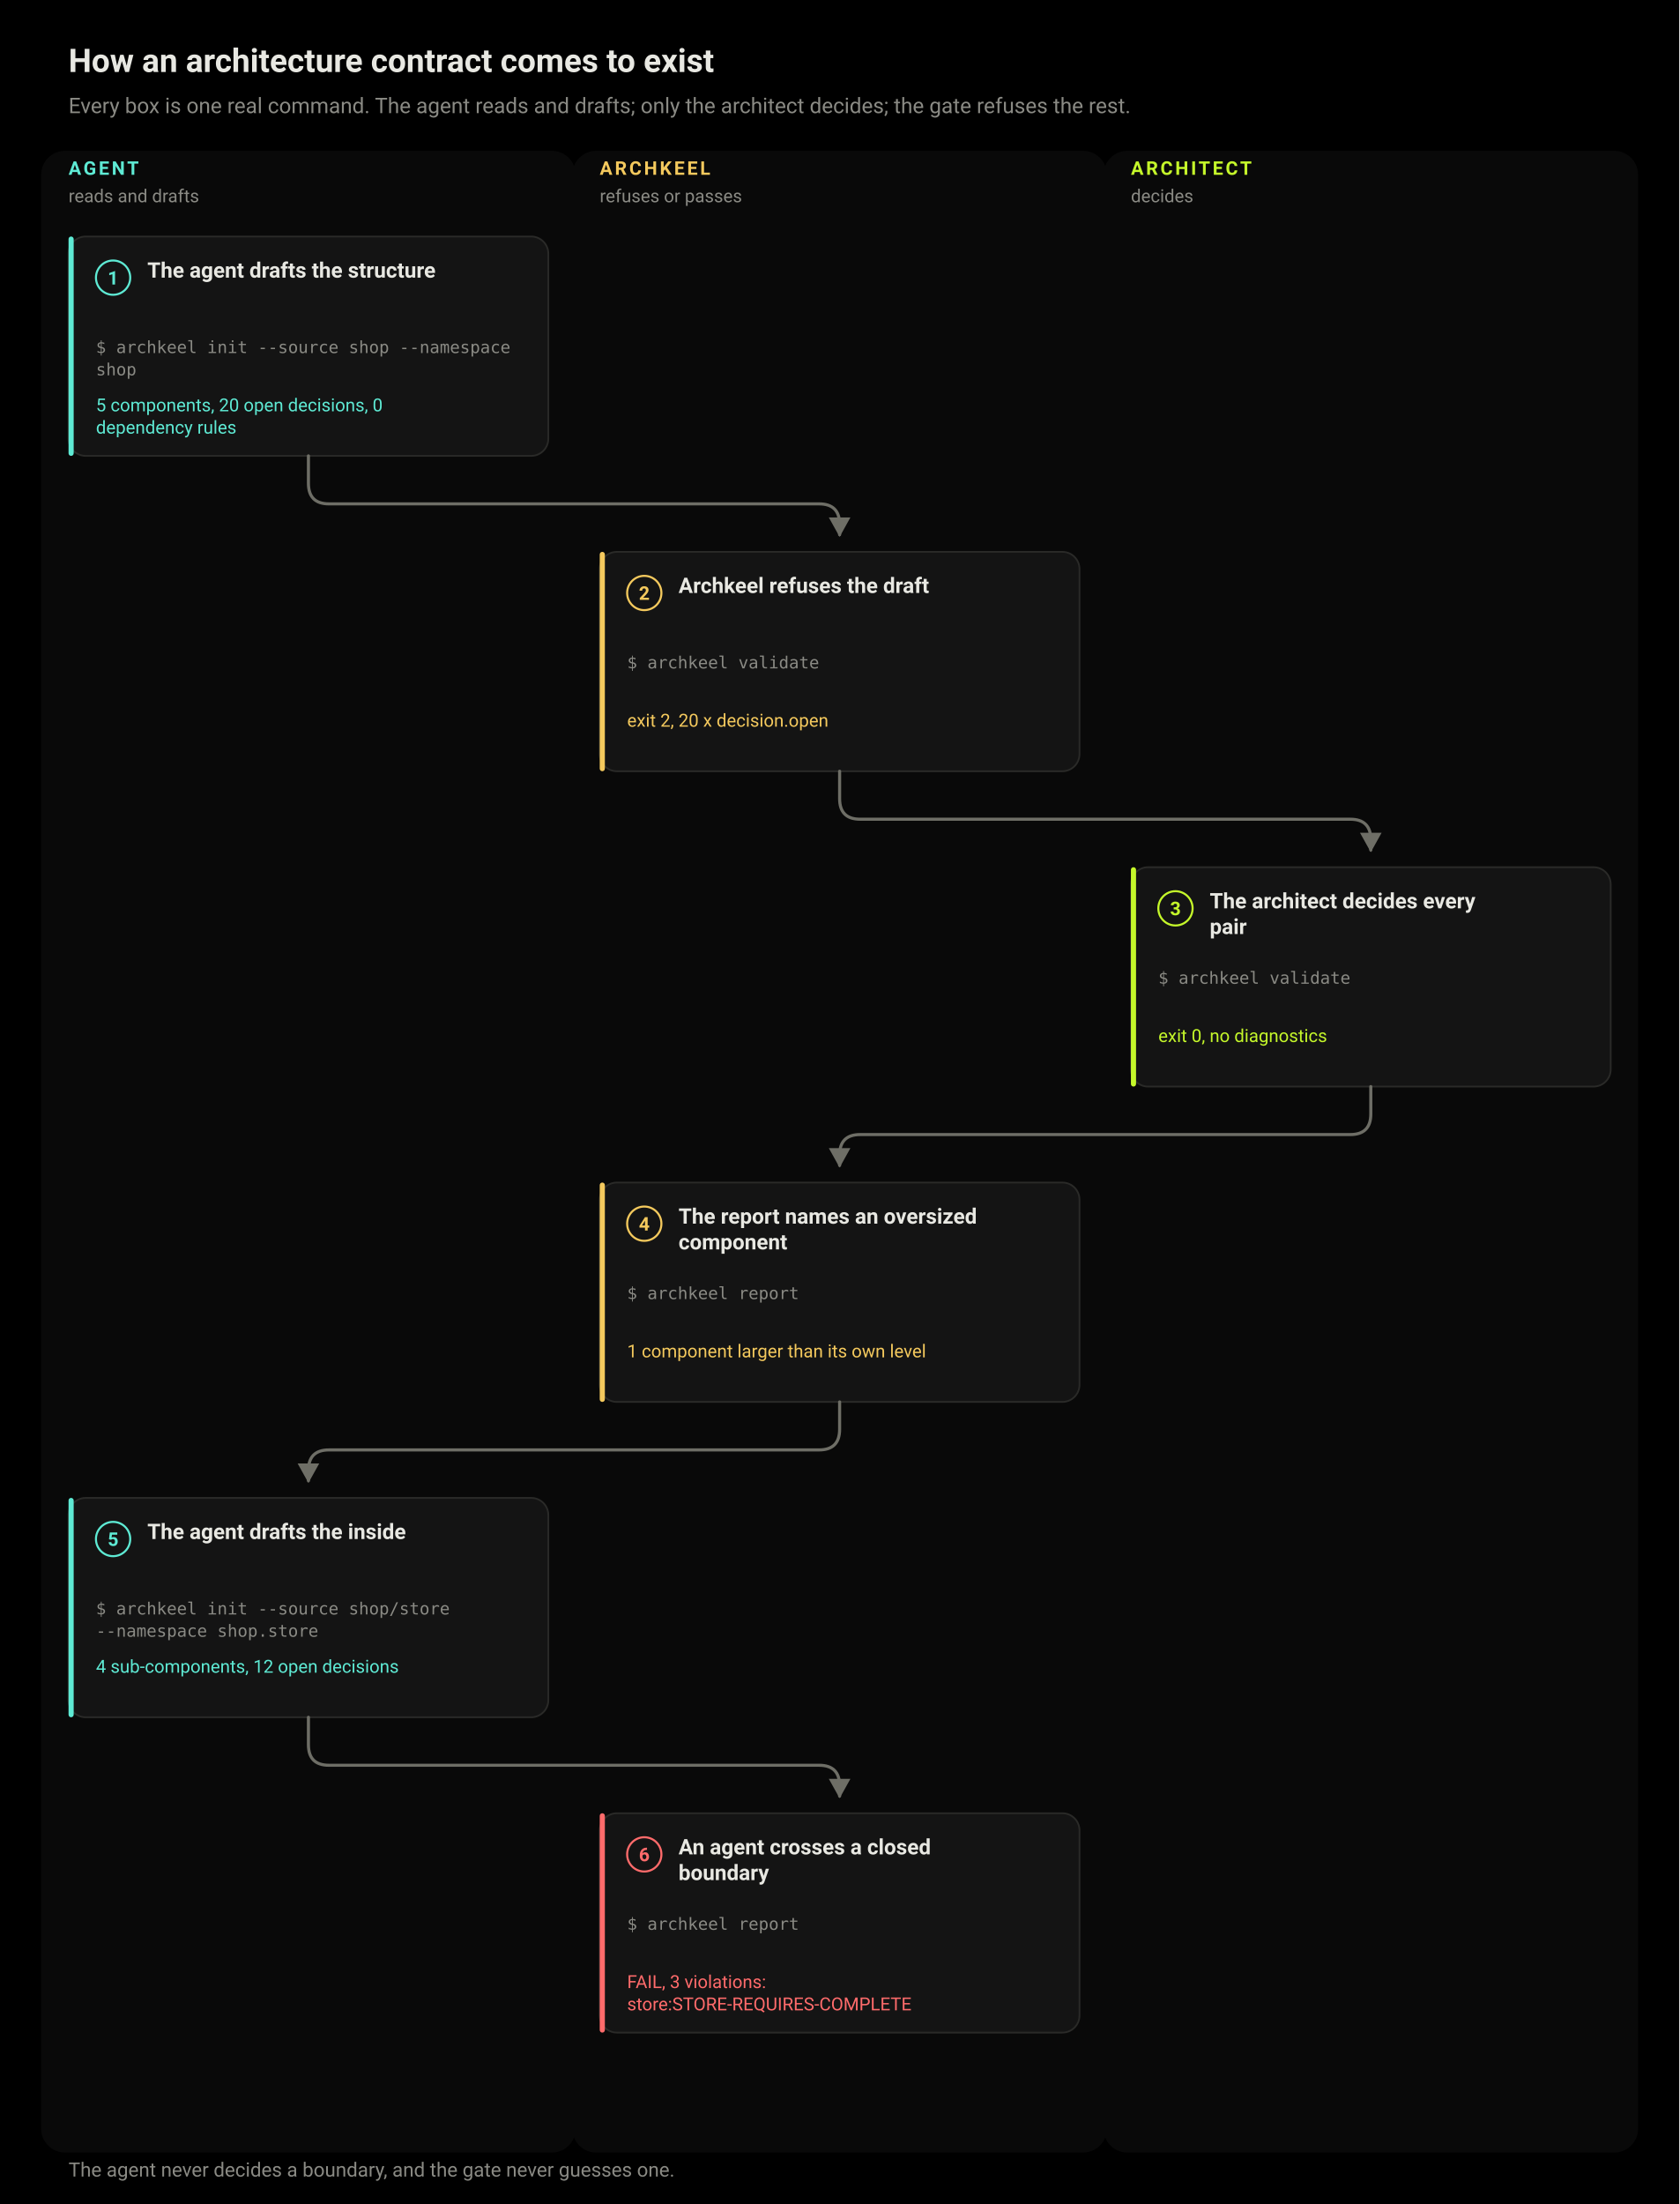
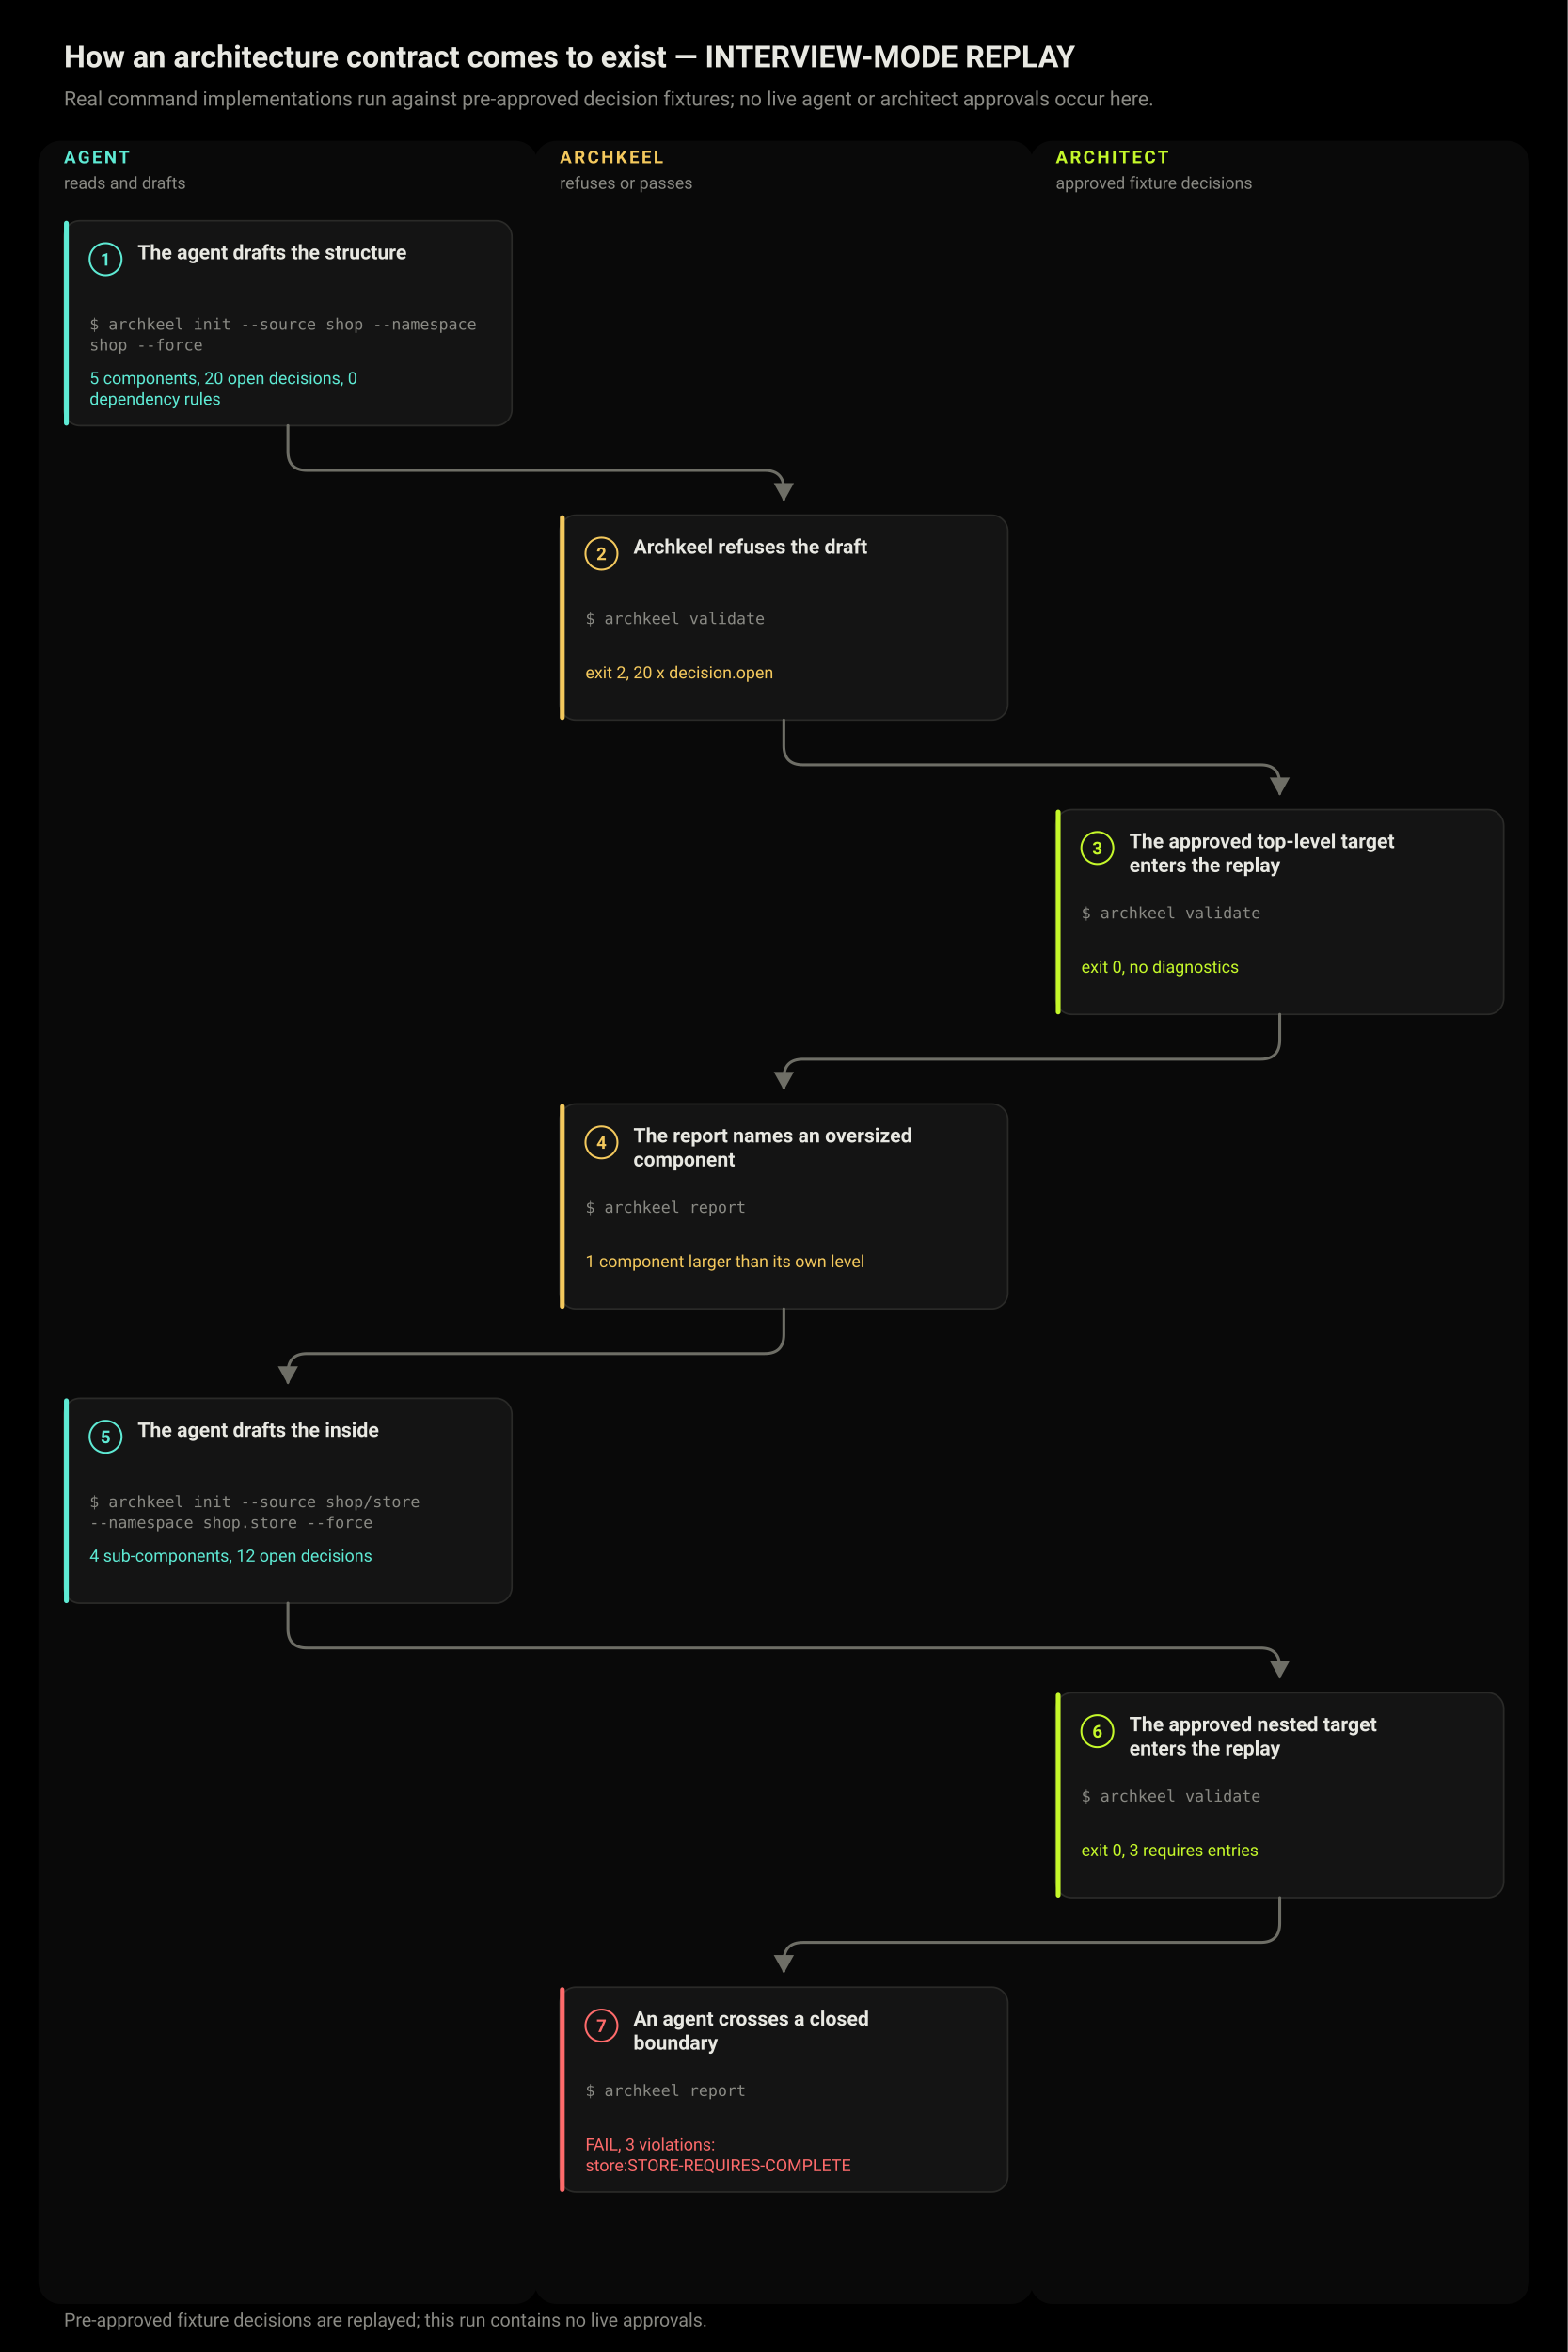
- <svg xmlns="http://www.w3.org/2000/svg" width="980" height="1286" viewBox="0 0 980 1286" font-family="ui-sans-serif, system-ui, Segoe UI, Roboto, sans-serif">
+ <svg xmlns="http://www.w3.org/2000/svg" width="980" height="1470" viewBox="0 0 980 1470" font-family="ui-sans-serif, system-ui, Segoe UI, Roboto, sans-serif">
  <defs>
    <marker id="tip" viewBox="0 0 10 10" refX="8" refY="5" markerWidth="7" markerHeight="7" orient="auto">
      <path d="M 0 0 L 9 5 L 0 10 z" fill="#6E6E66" />
    </marker>
  </defs>
  <rect width="100%" height="100%" fill="#000000" />
-   <rect x="24" y="88" width="312" height="1168" rx="14" fill="#090909" />
-   <rect x="334" y="88" width="312" height="1168" rx="14" fill="#090909" />
-   <rect x="644" y="88" width="312" height="1168" rx="14" fill="#090909" />
-   <text x="40" y="42" fill="#E8E8E2" font-size="19" font-weight="600">How an architecture contract comes to exist</text>
-   <text x="40" y="66" fill="#8A8A84" font-size="12.5">Every box is one real command. The agent reads and drafts; only the architect decides; the gate refuses the rest.</text>
+   <rect x="24" y="88" width="312" height="1352" rx="14" fill="#090909" />
+   <rect x="334" y="88" width="312" height="1352" rx="14" fill="#090909" />
+   <rect x="644" y="88" width="312" height="1352" rx="14" fill="#090909" />
+   <text x="40" y="42" fill="#E8E8E2" font-size="19" font-weight="600">How an architecture contract comes to exist — INTERVIEW-MODE REPLAY</text>
+   <text x="40" y="66" fill="#8A8A84" font-size="12.5">Real command implementations run against pre-approved decision fixtures; no live agent or architect approvals occur here.</text>
  <text x="40" y="102" fill="#5EEAD4" font-size="11" font-weight="700" letter-spacing="1.4">AGENT</text>
  <text x="40" y="118" fill="#8A8A84" font-size="10.5">reads and drafts</text>
  <text x="350" y="102" fill="#F4C95D" font-size="11" font-weight="700" letter-spacing="1.4">ARCHKEEL</text>
  <text x="350" y="118" fill="#8A8A84" font-size="10.5">refuses or passes</text>
  <text x="660" y="102" fill="#C5F82A" font-size="11" font-weight="700" letter-spacing="1.4">ARCHITECT</text>
-   <text x="660" y="118" fill="#8A8A84" font-size="10.5">decides</text>
+   <text x="660" y="118" fill="#8A8A84" font-size="10.5">approved fixture decisions</text>
  <rect x="40" y="138" width="280" height="128" rx="10" fill="#141414" stroke="#2A2A28" />
  <rect x="40" y="138" width="3" height="128" rx="1.5" fill="#5EEAD4" />
  <circle cx="66" cy="162" r="10" fill="none" stroke="#5EEAD4" stroke-width="1.2" />
  <text x="66" y="166" fill="#5EEAD4" font-size="11" font-weight="700" text-anchor="middle">1</text>
  <text x="86" y="162" fill="#E8E8E2" font-size="12.5" font-weight="600">The agent drafts the structure</text>
  <text x="56" y="206" fill="#8A8A84" font-size="9.8" font-family="ui-monospace, Menlo, monospace">$ archkeel init --source shop --namespace</text>
-   <text x="56" y="219" fill="#8A8A84" font-size="9.8" font-family="ui-monospace, Menlo, monospace">shop</text>
+   <text x="56" y="219" fill="#8A8A84" font-size="9.8" font-family="ui-monospace, Menlo, monospace">shop --force</text>
  <text x="56" y="240" fill="#5EEAD4" font-size="10.5">5 components, 20 open decisions, 0</text>
  <text x="56" y="253" fill="#5EEAD4" font-size="10.5">dependency rules</text>
  <path d="M 180.0 266 V 282.0 Q 180.0 294.0 192.0 294.0 H 478.0 Q 490.0 294.0 490.0 306.0 V 312" fill="none" stroke="#6E6E66" stroke-width="1.8" stroke-linecap="round" marker-end="url(#tip)" />
  <rect x="350" y="322" width="280" height="128" rx="10" fill="#141414" stroke="#2A2A28" />
  <rect x="350" y="322" width="3" height="128" rx="1.5" fill="#F4C95D" />
  <circle cx="376" cy="346" r="10" fill="none" stroke="#F4C95D" stroke-width="1.2" />
  <text x="376" y="350" fill="#F4C95D" font-size="11" font-weight="700" text-anchor="middle">2</text>
  <text x="396" y="346" fill="#E8E8E2" font-size="12.5" font-weight="600">Archkeel refuses the draft</text>
  <text x="366" y="390" fill="#8A8A84" font-size="9.8" font-family="ui-monospace, Menlo, monospace">$ archkeel validate</text>
  <text x="366" y="424" fill="#F4C95D" font-size="10.5">exit 2, 20 x decision.open</text>
  <path d="M 490.0 450 V 466.0 Q 490.0 478.0 502.0 478.0 H 788.0 Q 800.0 478.0 800.0 490.0 V 496" fill="none" stroke="#6E6E66" stroke-width="1.8" stroke-linecap="round" marker-end="url(#tip)" />
  <rect x="660" y="506" width="280" height="128" rx="10" fill="#141414" stroke="#2A2A28" />
  <rect x="660" y="506" width="3" height="128" rx="1.5" fill="#C5F82A" />
  <circle cx="686" cy="530" r="10" fill="none" stroke="#C5F82A" stroke-width="1.2" />
  <text x="686" y="534" fill="#C5F82A" font-size="11" font-weight="700" text-anchor="middle">3</text>
-   <text x="706" y="530" fill="#E8E8E2" font-size="12.5" font-weight="600">The architect decides every</text>
-   <text x="706" y="545" fill="#E8E8E2" font-size="12.5" font-weight="600">pair</text>
+   <text x="706" y="530" fill="#E8E8E2" font-size="12.5" font-weight="600">The approved top-level target</text>
+   <text x="706" y="545" fill="#E8E8E2" font-size="12.5" font-weight="600">enters the replay</text>
  <text x="676" y="574" fill="#8A8A84" font-size="9.8" font-family="ui-monospace, Menlo, monospace">$ archkeel validate</text>
  <text x="676" y="608" fill="#C5F82A" font-size="10.5">exit 0, no diagnostics</text>
  <path d="M 800.0 634 V 650.0 Q 800.0 662.0 788.0 662.0 H 502.0 Q 490.0 662.0 490.0 674.0 V 680" fill="none" stroke="#6E6E66" stroke-width="1.8" stroke-linecap="round" marker-end="url(#tip)" />
  <rect x="350" y="690" width="280" height="128" rx="10" fill="#141414" stroke="#2A2A28" />
  <rect x="350" y="690" width="3" height="128" rx="1.5" fill="#F4C95D" />
  <circle cx="376" cy="714" r="10" fill="none" stroke="#F4C95D" stroke-width="1.2" />
  <text x="376" y="718" fill="#F4C95D" font-size="11" font-weight="700" text-anchor="middle">4</text>
  <text x="396" y="714" fill="#E8E8E2" font-size="12.5" font-weight="600">The report names an oversized</text>
  <text x="396" y="729" fill="#E8E8E2" font-size="12.5" font-weight="600">component</text>
  <text x="366" y="758" fill="#8A8A84" font-size="9.8" font-family="ui-monospace, Menlo, monospace">$ archkeel report</text>
  <text x="366" y="792" fill="#F4C95D" font-size="10.5">1 component larger than its own level</text>
  <path d="M 490.0 818 V 834.0 Q 490.0 846.0 478.0 846.0 H 192.0 Q 180.0 846.0 180.0 858.0 V 864" fill="none" stroke="#6E6E66" stroke-width="1.8" stroke-linecap="round" marker-end="url(#tip)" />
  <rect x="40" y="874" width="280" height="128" rx="10" fill="#141414" stroke="#2A2A28" />
  <rect x="40" y="874" width="3" height="128" rx="1.5" fill="#5EEAD4" />
  <circle cx="66" cy="898" r="10" fill="none" stroke="#5EEAD4" stroke-width="1.2" />
  <text x="66" y="902" fill="#5EEAD4" font-size="11" font-weight="700" text-anchor="middle">5</text>
  <text x="86" y="898" fill="#E8E8E2" font-size="12.5" font-weight="600">The agent drafts the inside</text>
  <text x="56" y="942" fill="#8A8A84" font-size="9.8" font-family="ui-monospace, Menlo, monospace">$ archkeel init --source shop/store</text>
-   <text x="56" y="955" fill="#8A8A84" font-size="9.8" font-family="ui-monospace, Menlo, monospace">--namespace shop.store</text>
+   <text x="56" y="955" fill="#8A8A84" font-size="9.8" font-family="ui-monospace, Menlo, monospace">--namespace shop.store --force</text>
  <text x="56" y="976" fill="#5EEAD4" font-size="10.5">4 sub-components, 12 open decisions</text>
-   <path d="M 180.0 1002 V 1018.0 Q 180.0 1030.0 192.0 1030.0 H 478.0 Q 490.0 1030.0 490.0 1042.0 V 1048" fill="none" stroke="#6E6E66" stroke-width="1.8" stroke-linecap="round" marker-end="url(#tip)" />
-   <rect x="350" y="1058" width="280" height="128" rx="10" fill="#141414" stroke="#2A2A28" />
-   <rect x="350" y="1058" width="3" height="128" rx="1.5" fill="#FF6B6B" />
-   <circle cx="376" cy="1082" r="10" fill="none" stroke="#FF6B6B" stroke-width="1.2" />
-   <text x="376" y="1086" fill="#FF6B6B" font-size="11" font-weight="700" text-anchor="middle">6</text>
-   <text x="396" y="1082" fill="#E8E8E2" font-size="12.5" font-weight="600">An agent crosses a closed</text>
-   <text x="396" y="1097" fill="#E8E8E2" font-size="12.5" font-weight="600">boundary</text>
-   <text x="366" y="1126" fill="#8A8A84" font-size="9.8" font-family="ui-monospace, Menlo, monospace">$ archkeel report</text>
-   <text x="366" y="1160" fill="#FF6B6B" font-size="10.5">FAIL, 3 violations:</text>
-   <text x="366" y="1173" fill="#FF6B6B" font-size="10.5">store:STORE-REQUIRES-COMPLETE</text>
-   <text x="40" y="1270" fill="#8A8A84" font-size="11.5">The agent never decides a boundary, and the gate never guesses one.</text>
+   <path d="M 180.0 1002 V 1018.0 Q 180.0 1030.0 192.0 1030.0 H 788.0 Q 800.0 1030.0 800.0 1042.0 V 1048" fill="none" stroke="#6E6E66" stroke-width="1.8" stroke-linecap="round" marker-end="url(#tip)" />
+   <rect x="660" y="1058" width="280" height="128" rx="10" fill="#141414" stroke="#2A2A28" />
+   <rect x="660" y="1058" width="3" height="128" rx="1.5" fill="#C5F82A" />
+   <circle cx="686" cy="1082" r="10" fill="none" stroke="#C5F82A" stroke-width="1.2" />
+   <text x="686" y="1086" fill="#C5F82A" font-size="11" font-weight="700" text-anchor="middle">6</text>
+   <text x="706" y="1082" fill="#E8E8E2" font-size="12.5" font-weight="600">The approved nested target</text>
+   <text x="706" y="1097" fill="#E8E8E2" font-size="12.5" font-weight="600">enters the replay</text>
+   <text x="676" y="1126" fill="#8A8A84" font-size="9.8" font-family="ui-monospace, Menlo, monospace">$ archkeel validate</text>
+   <text x="676" y="1160" fill="#C5F82A" font-size="10.5">exit 0, 3 requires entries</text>
+   <path d="M 800.0 1186 V 1202.0 Q 800.0 1214.0 788.0 1214.0 H 502.0 Q 490.0 1214.0 490.0 1226.0 V 1232" fill="none" stroke="#6E6E66" stroke-width="1.8" stroke-linecap="round" marker-end="url(#tip)" />
+   <rect x="350" y="1242" width="280" height="128" rx="10" fill="#141414" stroke="#2A2A28" />
+   <rect x="350" y="1242" width="3" height="128" rx="1.5" fill="#FF6B6B" />
+   <circle cx="376" cy="1266" r="10" fill="none" stroke="#FF6B6B" stroke-width="1.2" />
+   <text x="376" y="1270" fill="#FF6B6B" font-size="11" font-weight="700" text-anchor="middle">7</text>
+   <text x="396" y="1266" fill="#E8E8E2" font-size="12.5" font-weight="600">An agent crosses a closed</text>
+   <text x="396" y="1281" fill="#E8E8E2" font-size="12.5" font-weight="600">boundary</text>
+   <text x="366" y="1310" fill="#8A8A84" font-size="9.8" font-family="ui-monospace, Menlo, monospace">$ archkeel report</text>
+   <text x="366" y="1344" fill="#FF6B6B" font-size="10.5">FAIL, 3 violations:</text>
+   <text x="366" y="1357" fill="#FF6B6B" font-size="10.5">store:STORE-REQUIRES-COMPLETE</text>
+   <text x="40" y="1454" fill="#8A8A84" font-size="11.5">Pre-approved fixture decisions are replayed; this run contains no live approvals.</text>
</svg>
